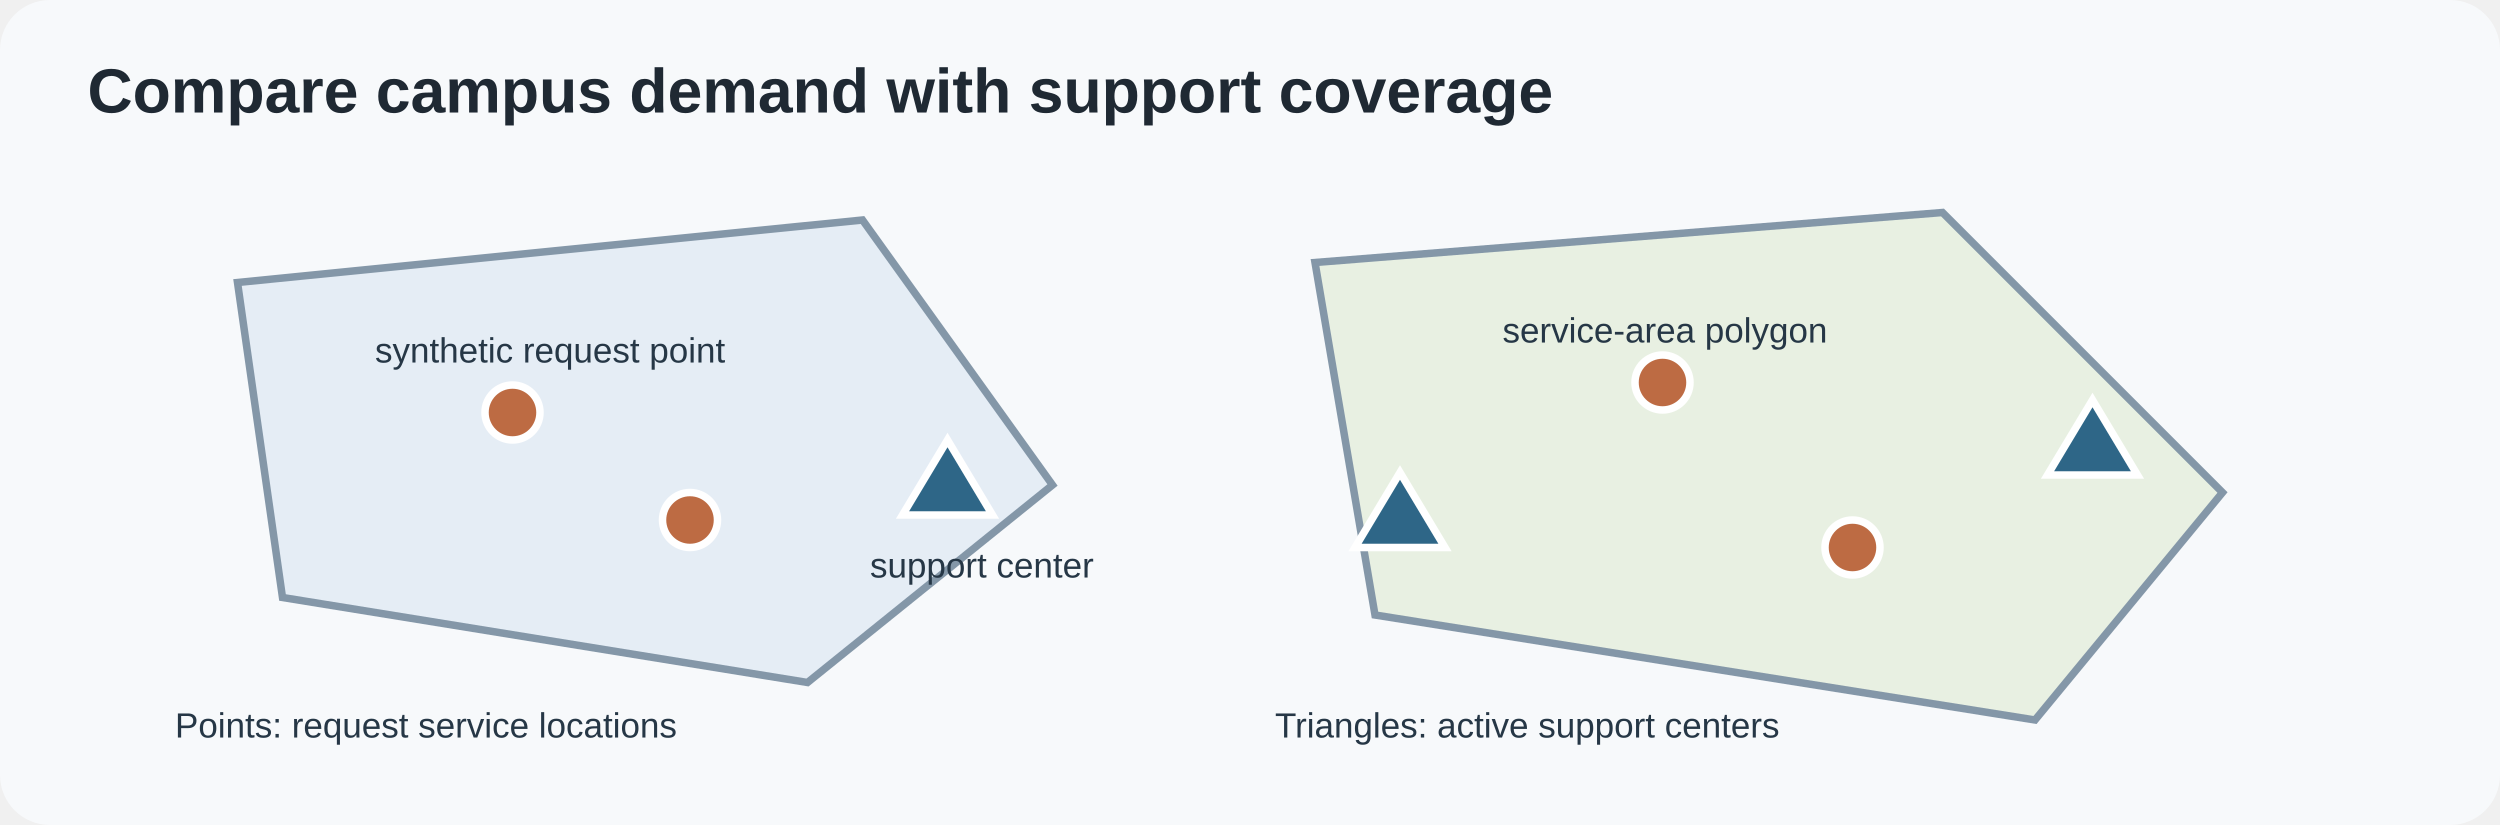
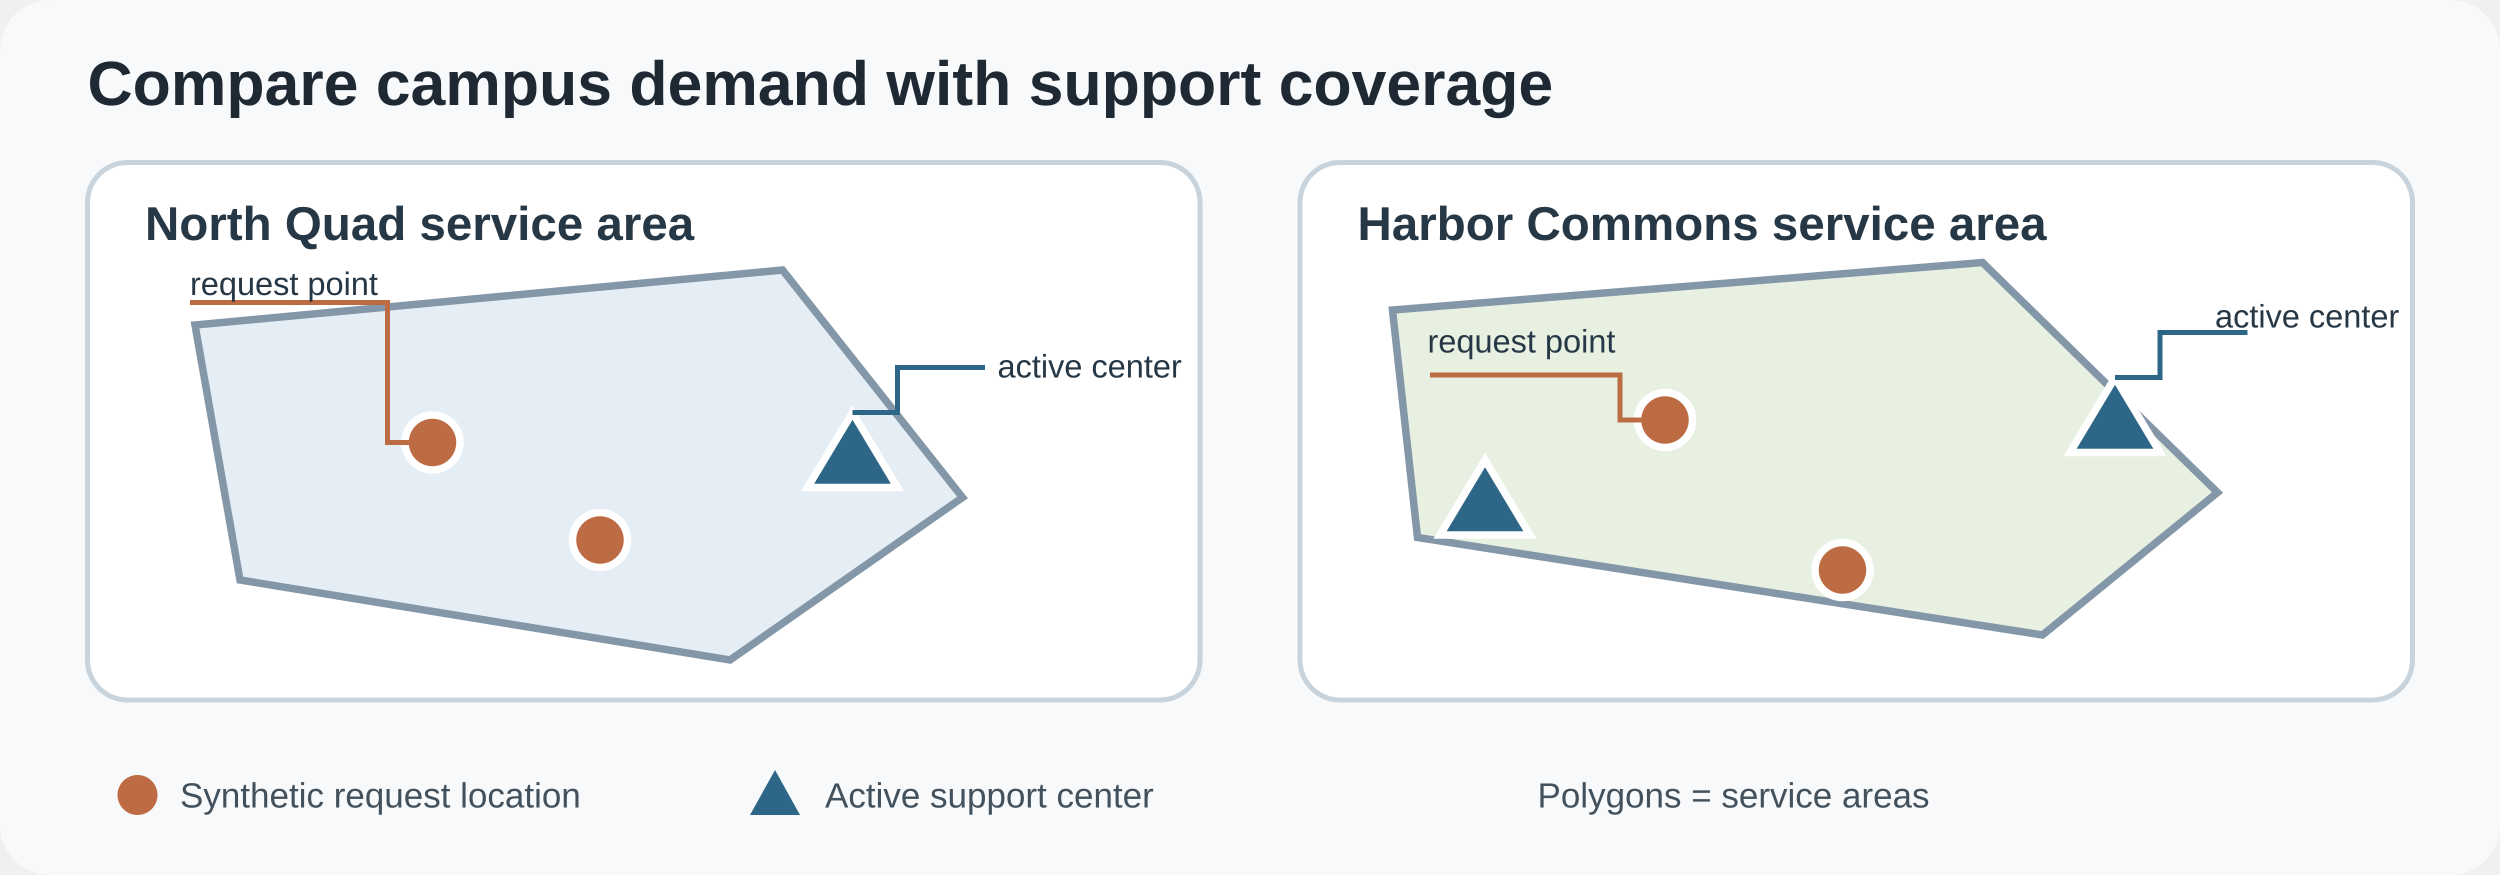
- <svg xmlns="http://www.w3.org/2000/svg" width="1000" height="330" viewBox="0 0 1000 330" role="img" aria-labelledby="t d">
-   <rect width="1000" height="330" rx="20" fill="#f7f9fb" />
-   <text x="35" y="45" font-family="Arial" font-size="25" font-weight="700" fill="#1f2933">Compare campus demand with support coverage</text>
-   <path d="M95 113l250-25 76 106-98 79-210-34z" fill="#e5edf5" stroke="#8497a8" stroke-width="3" />
-   <path d="M526 105l251-20 112 112-75 91-264-42z" fill="#e8f0e2" stroke="#8497a8" stroke-width="3" />
+ <svg xmlns="http://www.w3.org/2000/svg" width="1000" height="350" viewBox="0 0 1000 350" role="img" aria-labelledby="t d">
+   <rect width="1000" height="350" rx="20" fill="#f7f9fb" />
+   <text x="35" y="42" font-family="Arial" font-size="25" font-weight="700" fill="#1f2933">Compare campus demand with support coverage</text>
+   <g font-family="Arial" fill="#263746">
+     <rect x="35" y="65" width="445" height="215" rx="16" fill="#fff" stroke="#c8d3dc" stroke-width="2" />
+     <rect x="520" y="65" width="445" height="215" rx="16" fill="#fff" stroke="#c8d3dc" stroke-width="2" />
+     <text x="58" y="96" font-size="19" font-weight="700">North Quad service area</text>
+     <text x="543" y="96" font-size="19" font-weight="700">Harbor Commons service area</text>
+   </g>
+   <path d="M78 130l235-22 72 91-93 65-196-32z" fill="#e5edf5" stroke="#8497a8" stroke-width="3" />
+   <path d="M557 124l236-19 94 92-70 57-250-39z" fill="#e8f0e2" stroke="#8497a8" stroke-width="3" />
  <g fill="#bd6b43" stroke="#fff" stroke-width="3">
-     <circle cx="205" cy="165" r="11" />
-     <circle cx="276" cy="208" r="11" />
-     <circle cx="665" cy="153" r="11" />
-     <circle cx="741" cy="219" r="11" />
+     <circle cx="173" cy="177" r="11" />
+     <circle cx="240" cy="216" r="11" />
+     <circle cx="666" cy="168" r="11" />
+     <circle cx="737" cy="228" r="11" />
  </g>
  <g fill="#2e6687" stroke="#fff" stroke-width="3">
-     <path d="M379 176l18 30h-36z" />
-     <path d="M560 189l18 30h-36z" />
-     <path d="M837 160l18 30h-36z" />
+     <path d="M341 165l18 30h-36z" />
+     <path d="M594 184l18 30h-36z" />
+     <path d="M846 151l18 30h-36z" />
  </g>
-   <g font-family="Arial" font-size="14" fill="#263746">
-     <text x="150" y="145">synthetic request point</text>
-     <text x="601" y="137">service-area polygon</text>
-     <text x="348" y="231">support center</text>
-     <text x="70" y="295">Points: request service locations</text>
-     <text x="510" y="295">Triangles: active support centers</text>
+   <g font-family="Arial" font-size="13" fill="#263746">
+     <path d="M173 177h-18v-56h-79" fill="none" stroke="#bd6b43" stroke-width="2" />
+     <text x="76" y="118">request point</text>
+     <path d="M341 165h18v-18h35" fill="none" stroke="#2e6687" stroke-width="2" />
+     <text x="399" y="151">active center</text>
+     <path d="M666 168h-18v-18h-76" fill="none" stroke="#bd6b43" stroke-width="2" />
+     <text x="571" y="141">request point</text>
+     <path d="M846 151h18v-18h35" fill="none" stroke="#2e6687" stroke-width="2" />
+     <text x="886" y="131">active center</text>
+   </g>
+   <g font-family="Arial" font-size="14" fill="#43515c">
+     <circle cx="55" cy="318" r="8" fill="#bd6b43" />
+     <text x="72" y="323">Synthetic request location</text>
+     <path d="M310 308l10 18h-20z" fill="#2e6687" />
+     <text x="330" y="323">Active support center</text>
+     <text x="615" y="323">Polygons = service areas</text>
  </g>
</svg>
